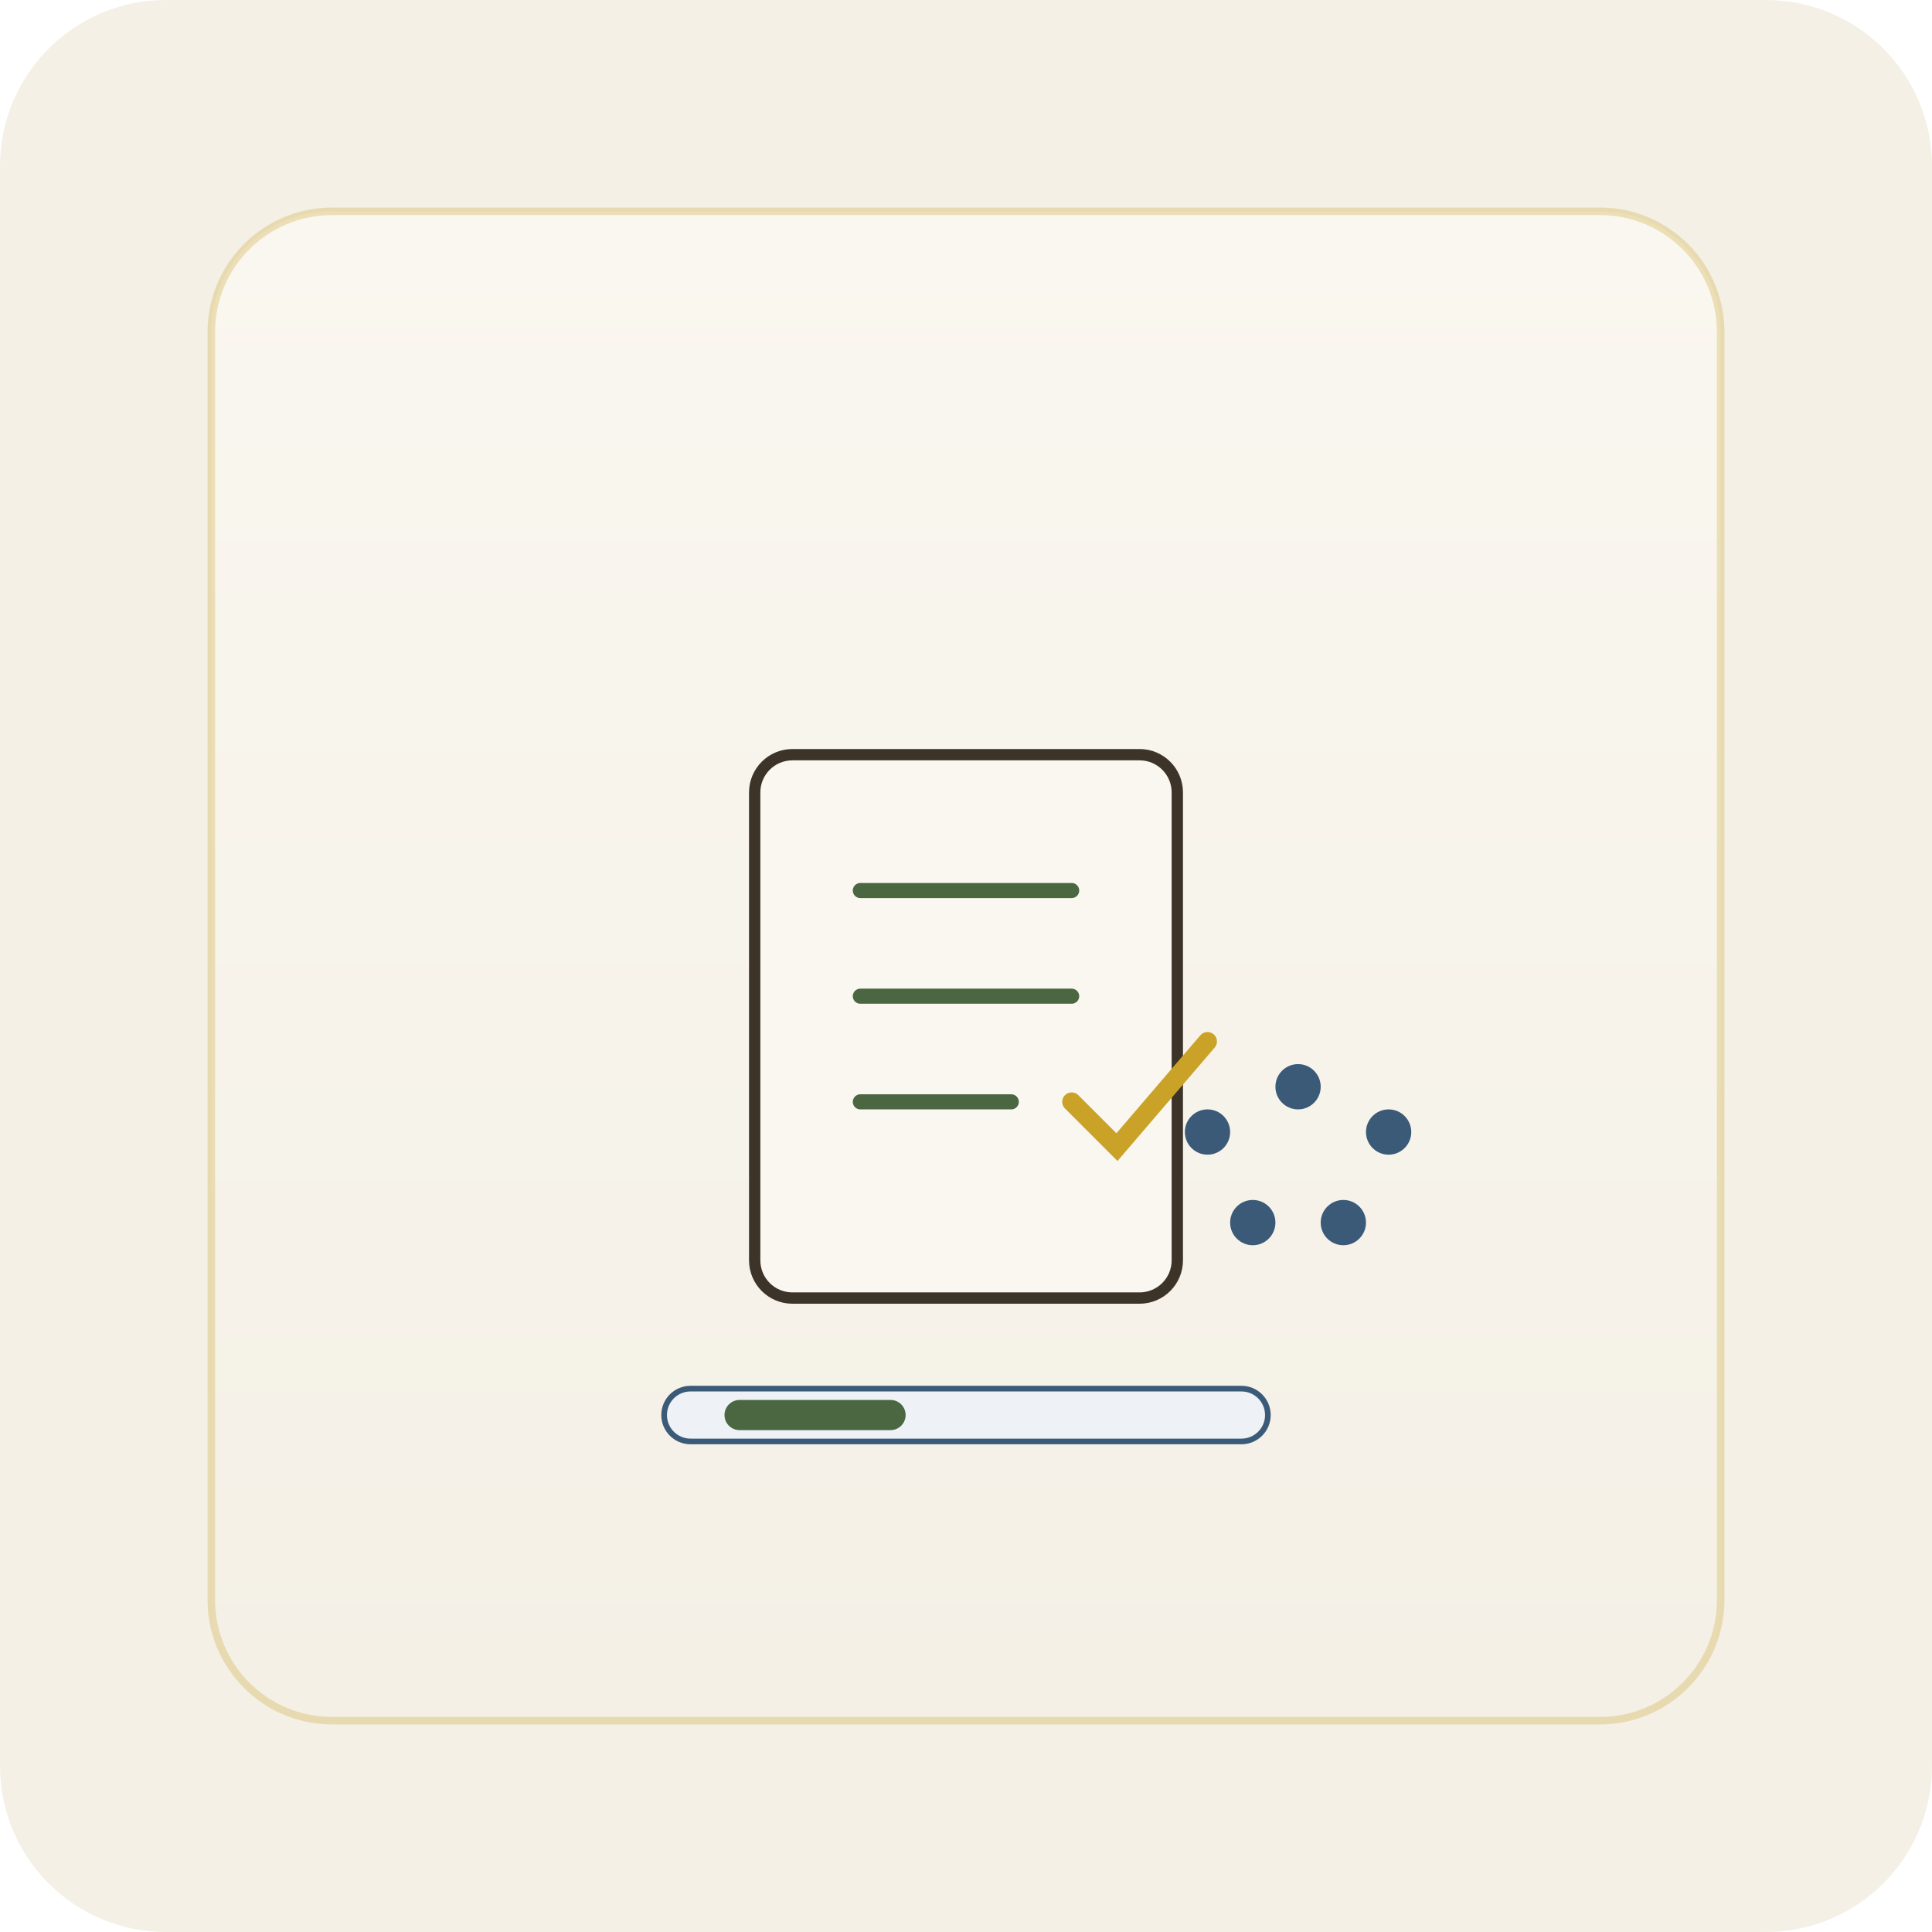
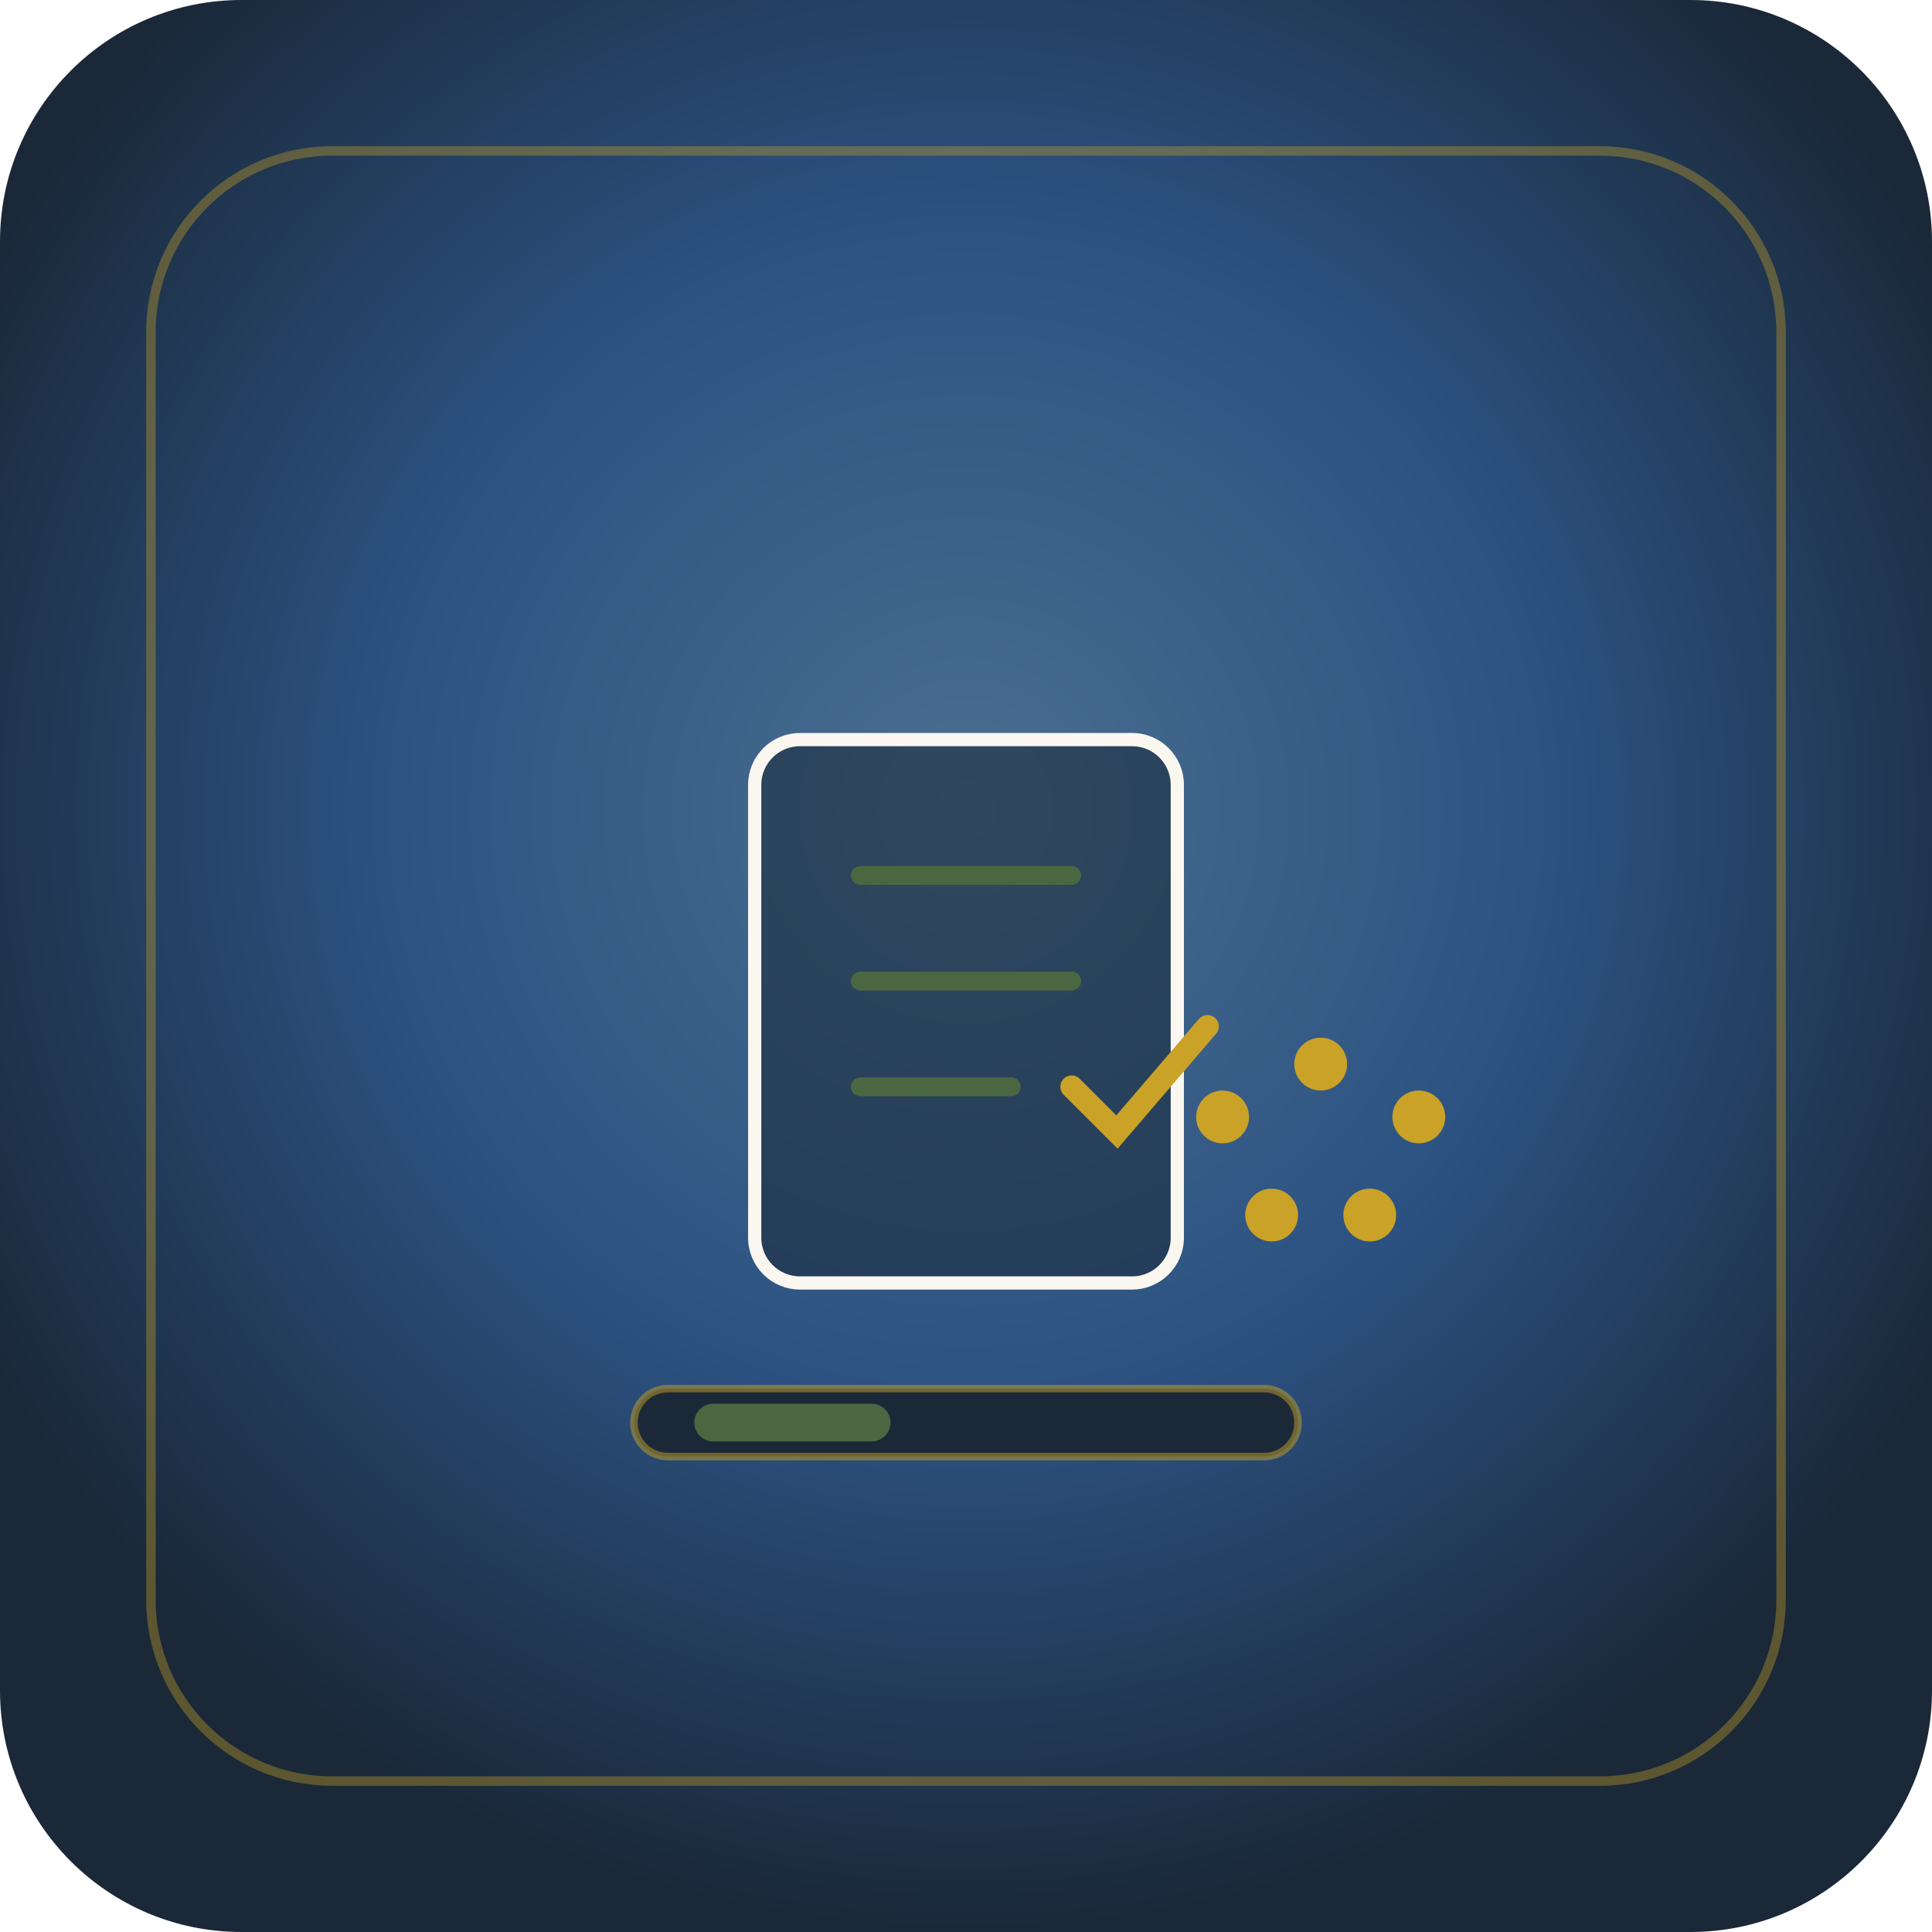
<svg xmlns="http://www.w3.org/2000/svg" width="512" height="512" viewBox="0 0 512 512" role="img" aria-label="Condition hub Keeper monthly for walkthrough units">
  <defs>
-     <linearGradient id="k-card" x1="0" y1="0" x2="0" y2="1">
-       <stop offset="0" stop-color="#faf7f0" />
-       <stop offset="1" stop-color="#f4f0e6" />
-     </linearGradient>
+     <radialGradient id="sptv3-glow" cx="50%" cy="42%" r="58%">
+       <stop offset="0%" stop-color="#4a6f8f" />
+       <stop offset="52%" stop-color="#2c5282" />
+       <stop offset="100%" stop-color="#1a2838" />
+     </radialGradient>
  </defs>
-   <rect width="512" height="512" rx="44" fill="#f4f0e6" />
-   <rect x="56" y="56" width="400" height="400" rx="32" fill="url(#k-card)" stroke="#c9a227" stroke-opacity="0.28" stroke-width="2" />
-   <g transform="translate(200 200)" fill="none" stroke="#3d3429" stroke-width="3" stroke-linecap="round">
-     <rect x="0" y="0" width="112" height="144" rx="10" fill="#faf7f0" />
-     <path d="M28 36h56M28 64h56M28 92h40" stroke="#4a6741" stroke-width="4" />
-     <path d="M84 92l12 12l24 -28" stroke="#c9a227" stroke-width="5" />
+   <rect width="512" height="512" rx="64" fill="url(#sptv3-glow)" />
+   <rect x="40" y="40" width="432" height="432" rx="48" fill="none" stroke="#c9a227" stroke-opacity="0.38" stroke-width="2.5" />
+   <g transform="translate(200 196)" fill="none" stroke="#faf7f0" stroke-width="3.5" stroke-linecap="round">
+     <rect x="0" y="0" width="112" height="144" rx="12" fill="#1a2838" fill-opacity="0.55" />
+     <path d="M28 36h56M28 64h56M28 92h40" stroke="#4a6741" stroke-width="5" />
+     <path d="M84 92l12 12l24 -28" stroke="#c9a227" stroke-width="6" />
  </g>
-   <g transform="translate(320 300)" fill="#3b5a78" stroke="none">
-     <circle cx="0" cy="0" r="6" />
-     <circle cx="24" cy="-12" r="6" />
-     <circle cx="48" cy="0" r="6" />
-     <circle cx="12" cy="24" r="6" />
-     <circle cx="36" cy="24" r="6" />
+   <g transform="translate(324 296)" fill="#c9a227" stroke="none">
+     <circle cx="0" cy="0" r="7" />
+     <circle cx="26" cy="-14" r="7" />
+     <circle cx="52" cy="0" r="7" />
+     <circle cx="13" cy="26" r="7" />
+     <circle cx="39" cy="26" r="7" />
  </g>
-   <rect x="176" y="368" width="160" height="14" rx="7" fill="#eef2f6" stroke="#3b5a78" stroke-width="1.5" />
-   <rect x="192" y="371" width="48" height="8" rx="4" fill="#4a6741" />
+   <rect x="168" y="368" width="176" height="18" rx="9" fill="#1a2838" stroke="#c9a227" stroke-opacity="0.5" stroke-width="2" />
+   <rect x="184" y="372" width="52" height="10" rx="5" fill="#4a6741" />
</svg>
